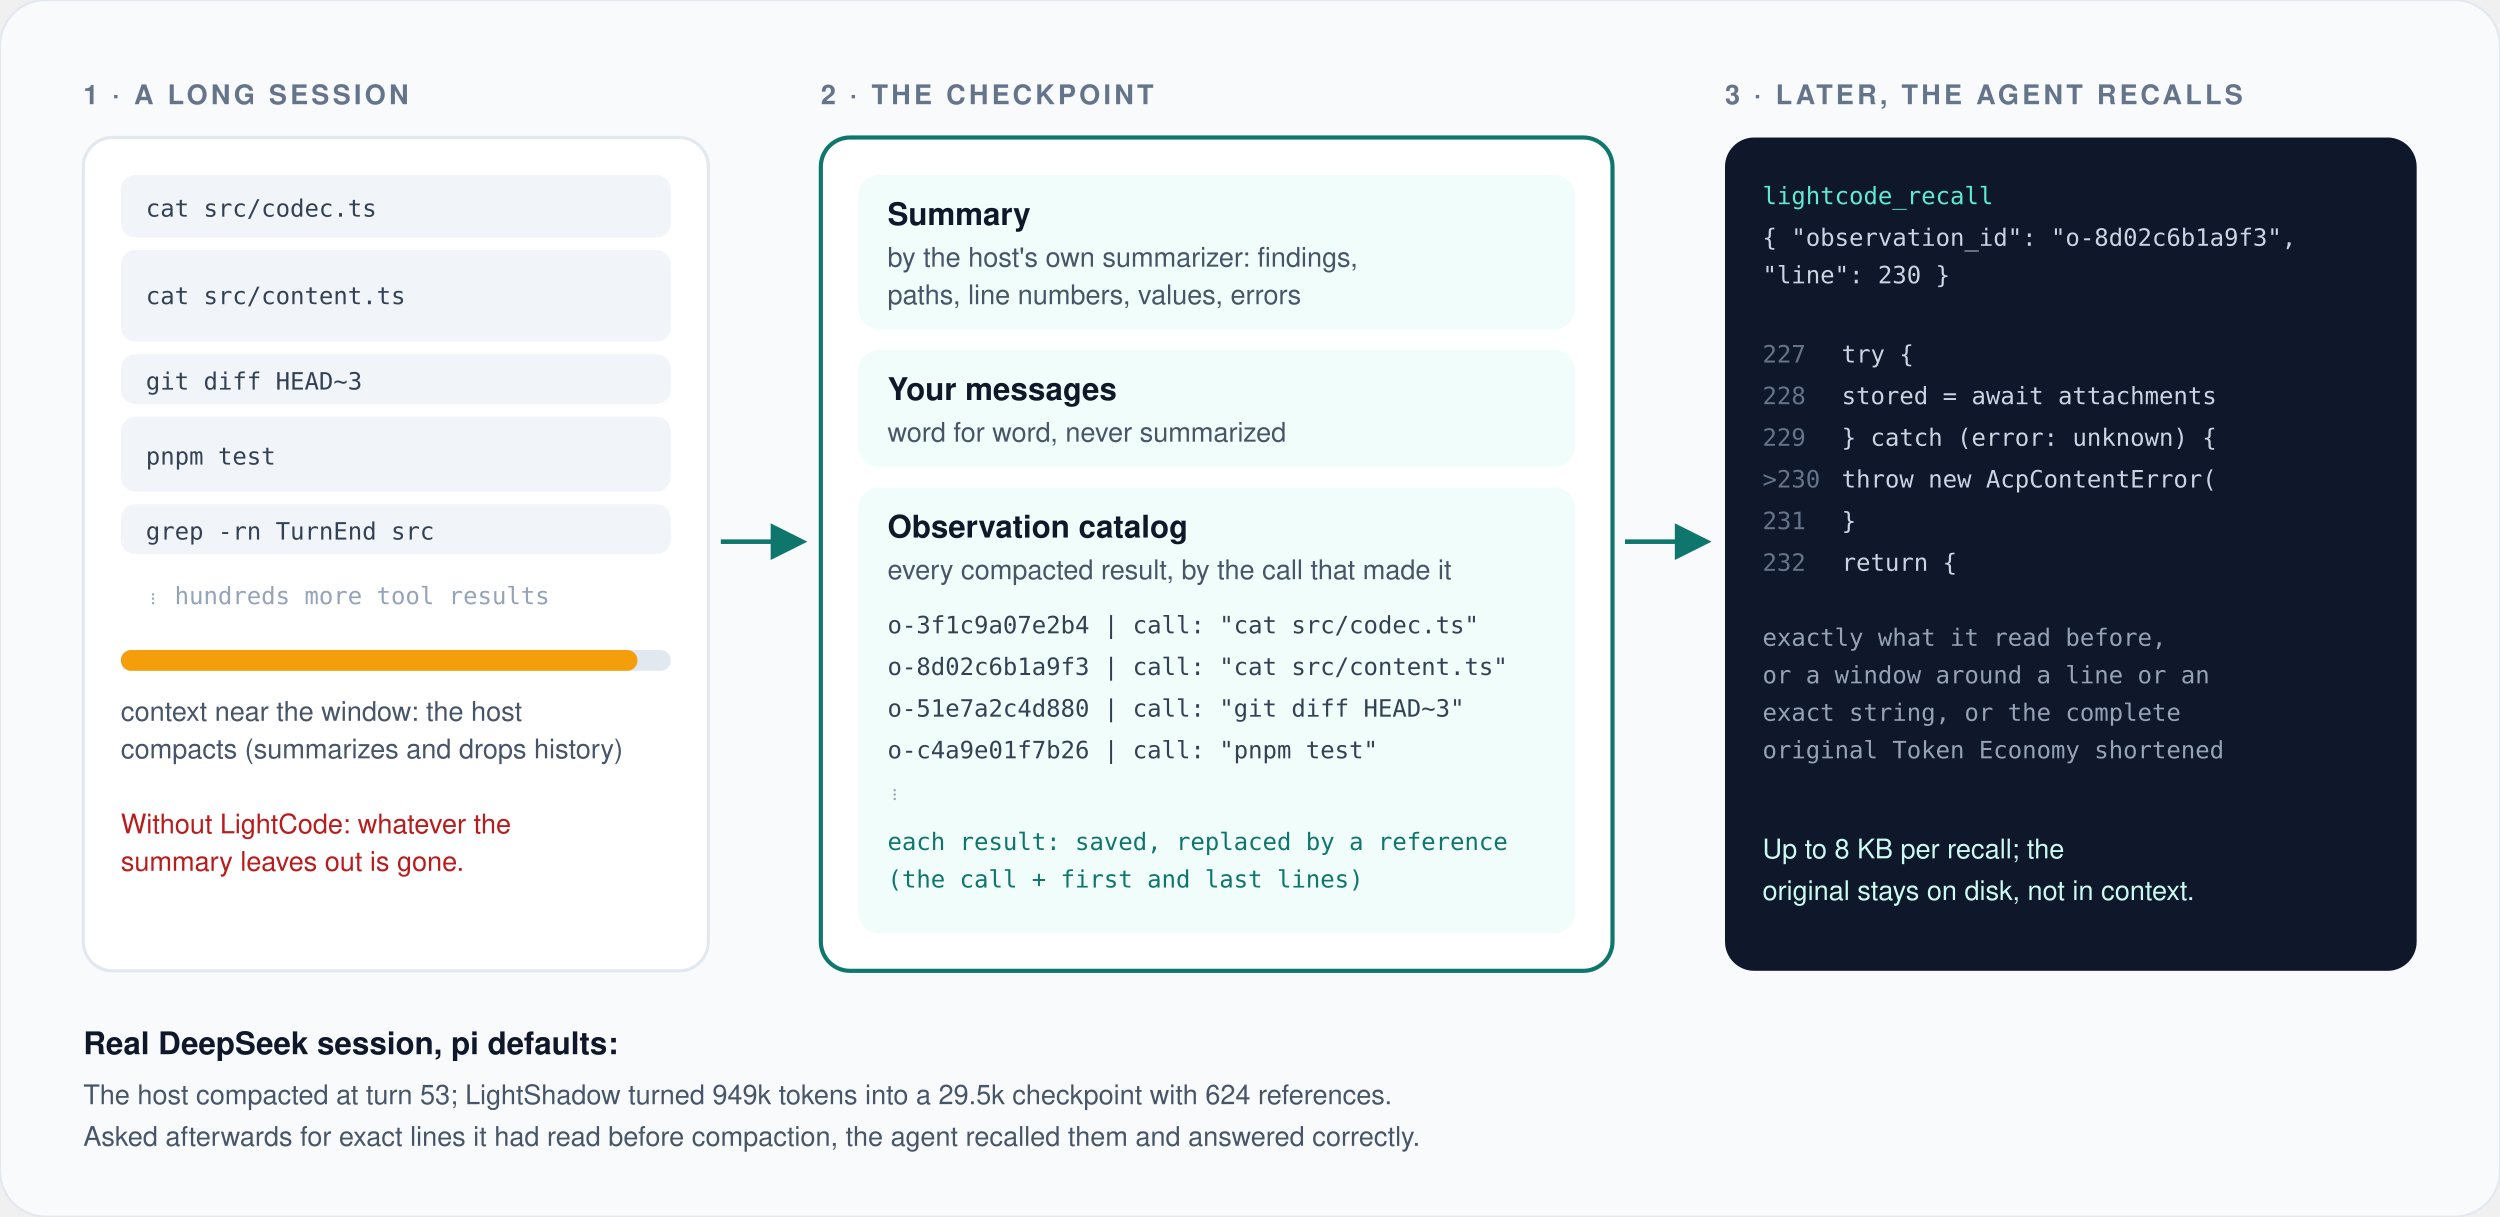
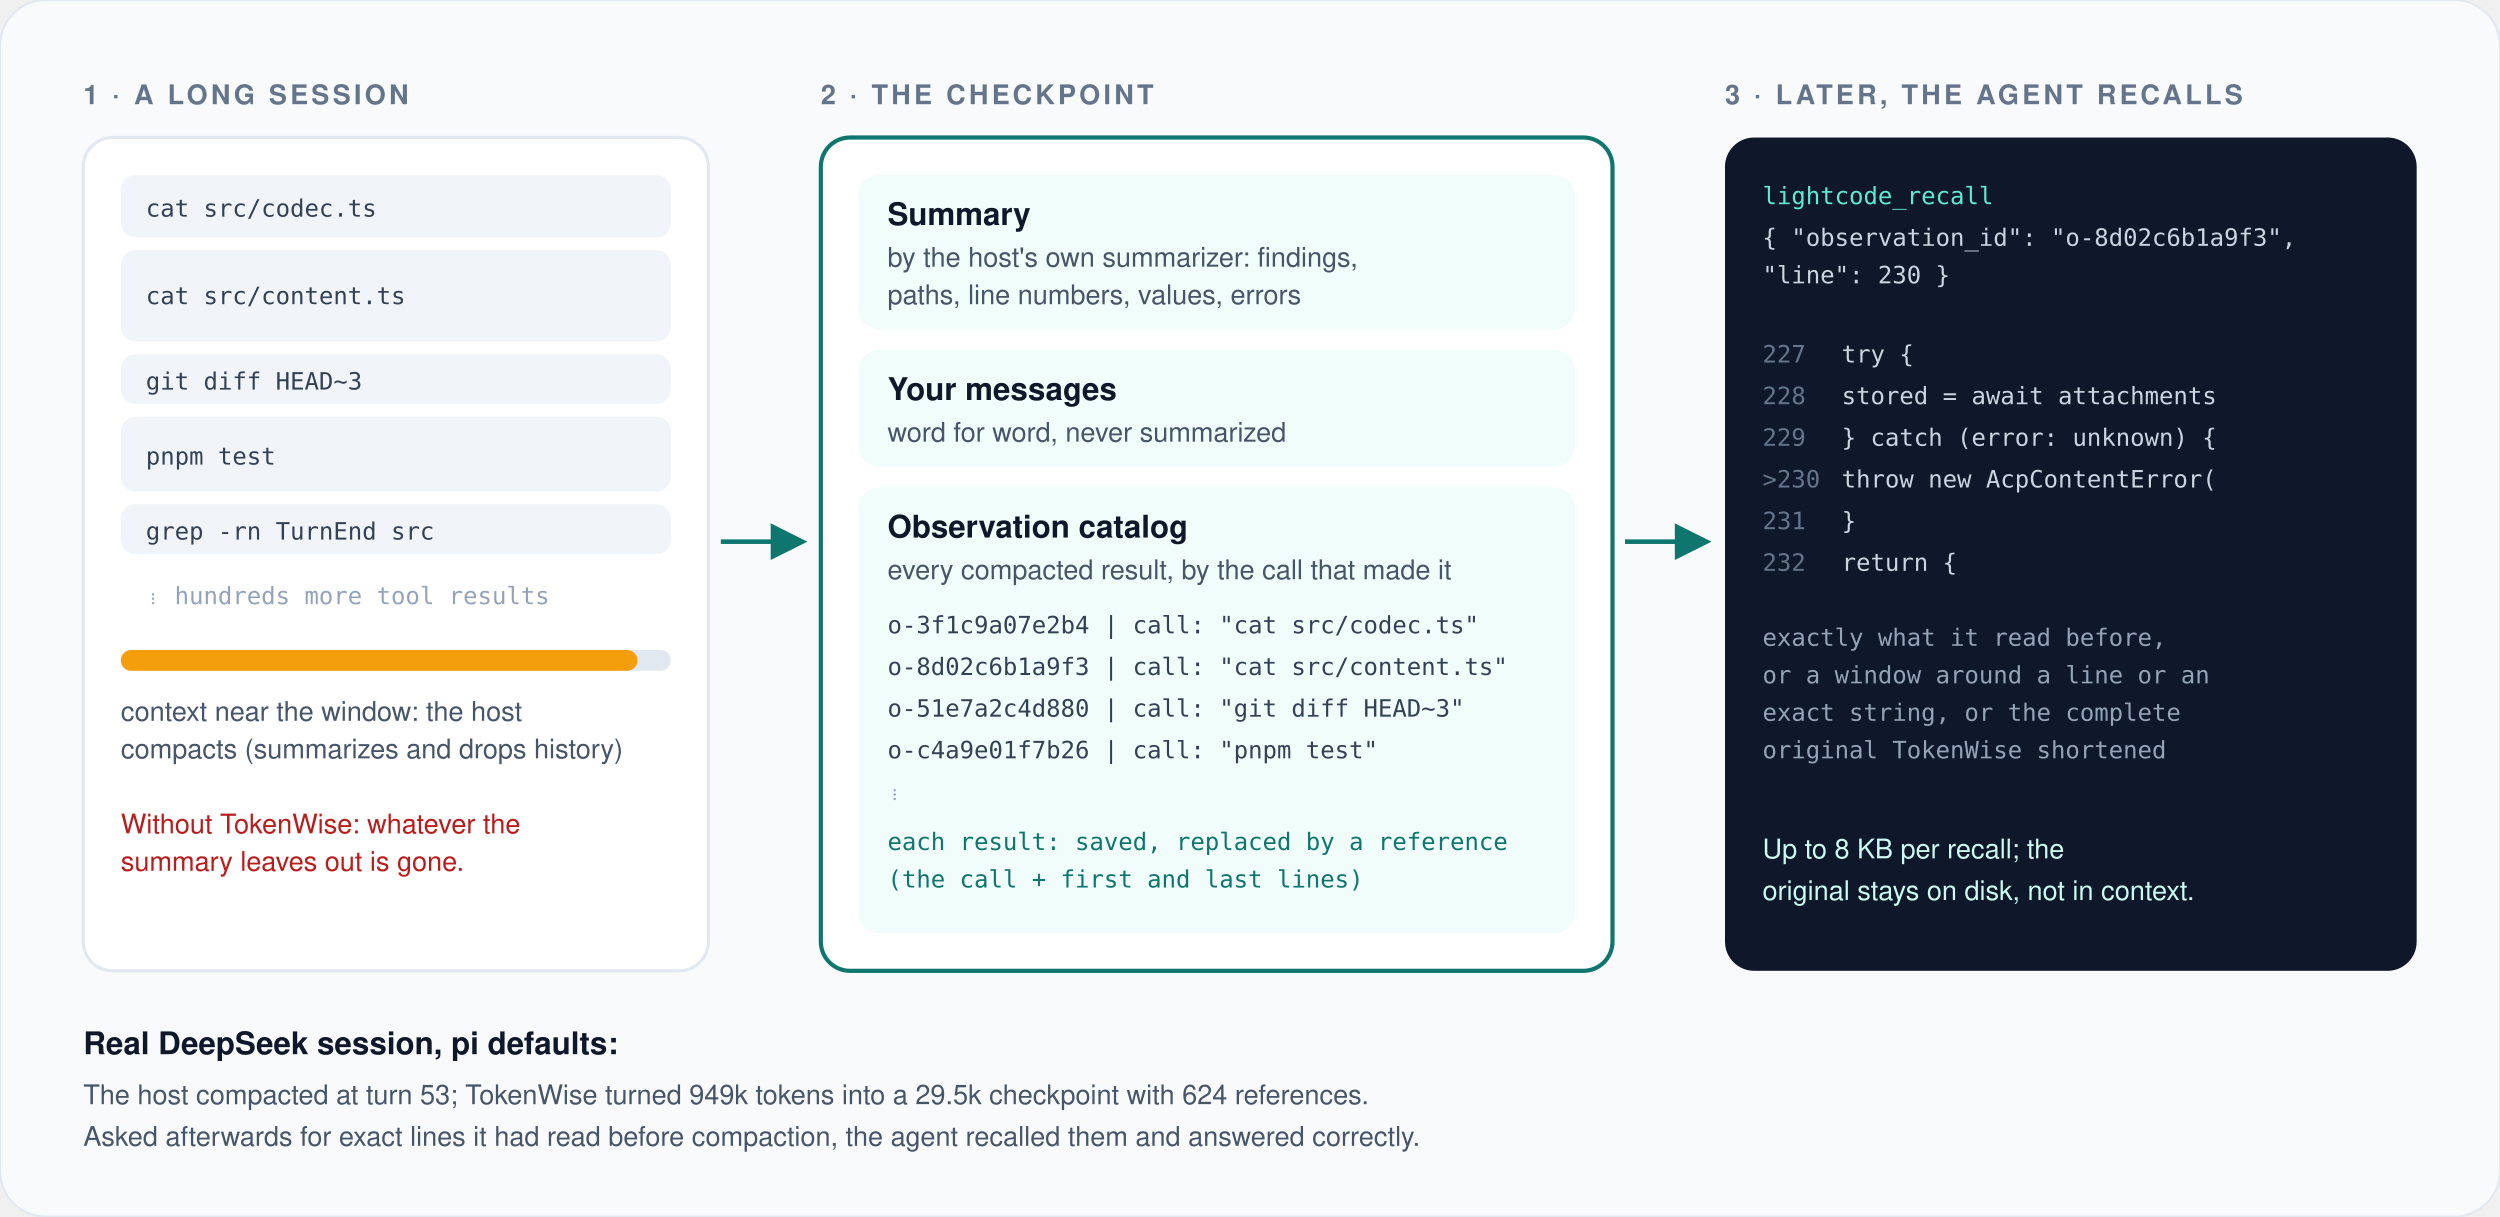
<svg xmlns="http://www.w3.org/2000/svg" viewBox="0 0 1200 584" width="1200" height="584" font-family="-apple-system, BlinkMacSystemFont, 'Segoe UI', Helvetica, Arial, sans-serif">
  <defs>
    <marker id="a" viewBox="0 0 10 10" refX="8" refY="5" markerWidth="8" markerHeight="8" orient="auto">
      <path d="M0 0 10 5 0 10z" fill="#0F766E" />
    </marker>
  </defs>
  <style>
    .h{font-size:13px;font-weight:700;letter-spacing:.12em;fill:#64748B}
    .m{font-family:ui-monospace,SFMono-Regular,Menlo,Consolas,monospace;font-size:11.5px;fill:#334155}
    .mc{font-family:ui-monospace,SFMono-Regular,Menlo,Consolas,monospace;font-size:11.5px;fill:#CBD5E1}
    .t{font-size:15px;font-weight:650;fill:#0F172A}
    .s{font-size:13px;fill:#475569}
    .b{font-size:15px;font-weight:650;fill:#0F172A}
  </style>
  <rect width="1200" height="584" rx="22" fill="#F8FAFC" stroke="#E2E8F0" />
  <text x="40" y="50" class="h">1 · A LONG SESSION</text>
  <rect x="40" y="66" width="300" height="400" rx="14" fill="#FFFFFF" stroke="#E2E8F0" stroke-width="1.5" />
  <g class="m">
    <rect x="58" y="84" width="264" height="30" rx="7" fill="#F1F5F9" />
    <text x="70" y="104">cat src/codec.ts</text>
    <rect x="58" y="120" width="264" height="44" rx="7" fill="#F1F5F9" />
    <text x="70" y="146">cat src/content.ts</text>
    <rect x="58" y="170" width="264" height="24" rx="7" fill="#F1F5F9" />
    <text x="70" y="187">git diff HEAD~3</text>
    <rect x="58" y="200" width="264" height="36" rx="7" fill="#F1F5F9" />
    <text x="70" y="223">pnpm test</text>
    <rect x="58" y="242" width="264" height="24" rx="7" fill="#F1F5F9" />
    <text x="70" y="259">grep -rn TurnEnd src</text>
    <text x="70" y="290" fill="#94A3B8">⋮  hundreds more tool results</text>
  </g>
  <rect x="58" y="312" width="264" height="10" rx="5" fill="#E2E8F0" />
  <rect x="58" y="312" width="248" height="10" rx="5" fill="#F59E0B" />
  <text x="58" y="346" class="s">context near the window: the host</text>
  <text x="58" y="364" class="s">compacts (summarizes and drops history)</text>
-   <text x="58" y="400" class="s" style="fill:#B91C1C">Without LightCode: whatever the</text>
+   <text x="58" y="400" class="s" style="fill:#B91C1C">Without TokenWise: whatever the</text>
  <text x="58" y="418" class="s" style="fill:#B91C1C">summary leaves out is gone.</text>
  <line x1="346" y1="260" x2="384" y2="260" stroke="#0F766E" stroke-width="2.2" marker-end="url(#a)" />
  <text x="394" y="50" class="h">2 · THE CHECKPOINT</text>
  <rect x="394" y="66" width="380" height="400" rx="14" fill="#FFFFFF" stroke="#0F766E" stroke-width="2" />
  <rect x="412" y="84" width="344" height="74" rx="10" fill="#F0FDFA" />
  <text x="426" y="108" class="t">Summary</text>
  <text x="426" y="128" class="s">by the host's own summarizer: findings,</text>
  <text x="426" y="146" class="s">paths, line numbers, values, errors</text>
  <rect x="412" y="168" width="344" height="56" rx="10" fill="#F0FDFA" />
  <text x="426" y="192" class="t">Your messages</text>
  <text x="426" y="212" class="s">word for word, never summarized</text>
  <rect x="412" y="234" width="344" height="214" rx="10" fill="#F0FDFA" />
  <text x="426" y="258" class="t">Observation catalog</text>
  <text x="426" y="278" class="s">every compacted result, by the call that made it</text>
  <g class="m" font-size="10.5">
    <text x="426" y="304">o-3f1c9a07e2b4 | call: "cat src/codec.ts"</text>
    <text x="426" y="324">o-8d02c6b1a9f3 | call: "cat src/content.ts"</text>
    <text x="426" y="344">o-51e7a2c4d880 | call: "git diff HEAD~3"</text>
    <text x="426" y="364">o-c4a9e01f7b26 | call: "pnpm test"</text>
    <text x="426" y="384" fill="#94A3B8">⋮</text>
    <text x="426" y="408" fill="#0F766E">each result: saved, replaced by a reference</text>
    <text x="426" y="426" fill="#0F766E">(the call + first and last lines)</text>
  </g>
  <line x1="780" y1="260" x2="818" y2="260" stroke="#0F766E" stroke-width="2.2" marker-end="url(#a)" />
  <text x="828" y="50" class="h">3 · LATER, THE AGENT RECALLS</text>
  <rect x="828" y="66" width="332" height="400" rx="14" fill="#0F172A" />
  <g class="mc">
    <text x="846" y="98" fill="#5EEAD4">lightcode_recall</text>
    <text x="846" y="118">{ "observation_id": "o-8d02c6b1a9f3",</text>
    <text x="846" y="136">  "line": 230 }</text>
    <text x="846" y="174" fill="#64748B">227</text>
    <text x="884" y="174">  try {</text>
    <text x="846" y="194" fill="#64748B">228</text>
    <text x="884" y="194">    stored = await attachments</text>
    <text x="846" y="214" fill="#64748B">229</text>
    <text x="884" y="214">  } catch (error: unknown) {</text>
    <text x="846" y="234" fill="#64748B">&gt;230</text>
    <text x="884" y="234">    throw new AcpContentError(</text>
    <text x="846" y="254" fill="#64748B">231</text>
    <text x="884" y="254">  }</text>
    <text x="846" y="274" fill="#64748B">232</text>
    <text x="884" y="274">  return {</text>
    <text x="846" y="310" fill="#94A3B8">exactly what it read before,</text>
    <text x="846" y="328" fill="#94A3B8">or a window around a line or an</text>
    <text x="846" y="346" fill="#94A3B8">exact string, or the complete</text>
-     <text x="846" y="364" fill="#94A3B8">original Token Economy shortened</text>
+     <text x="846" y="364" fill="#94A3B8">original TokenWise shortened</text>
  </g>
  <text x="846" y="412" font-size="13" fill="#CCFBF1">Up to 8 KB per recall; the</text>
  <text x="846" y="432" font-size="13" fill="#CCFBF1">original stays on disk, not in context.</text>
  <text x="40" y="506" class="b">Real DeepSeek session, pi defaults:</text>
-   <text x="40" y="530" class="s">The host compacted at turn 53; LightShadow turned 949k tokens into a 29.5k checkpoint with 624 references.</text>
+   <text x="40" y="530" class="s">The host compacted at turn 53; TokenWise turned 949k tokens into a 29.5k checkpoint with 624 references.</text>
  <text x="40" y="550" class="s">Asked afterwards for exact lines it had read before compaction, the agent recalled them and answered correctly.</text>
</svg>
